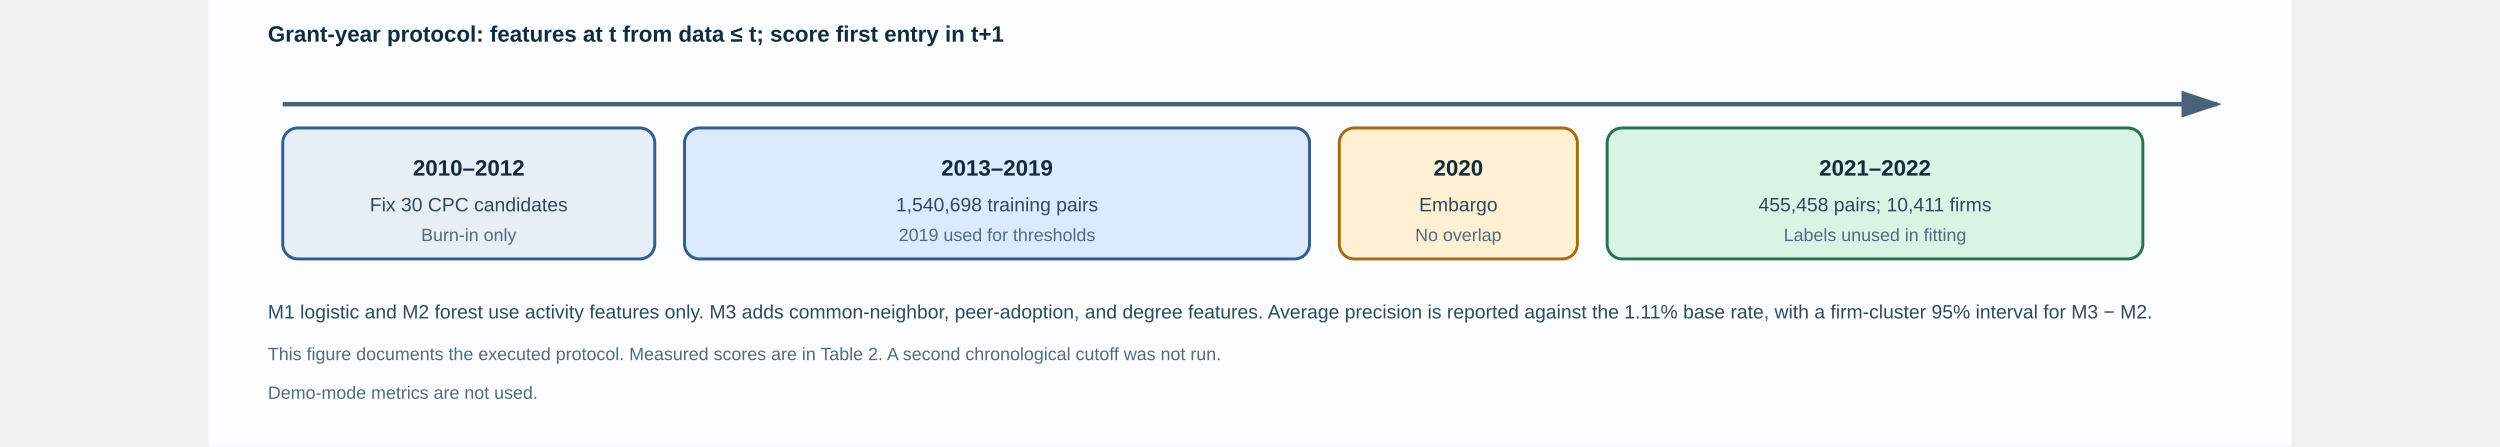
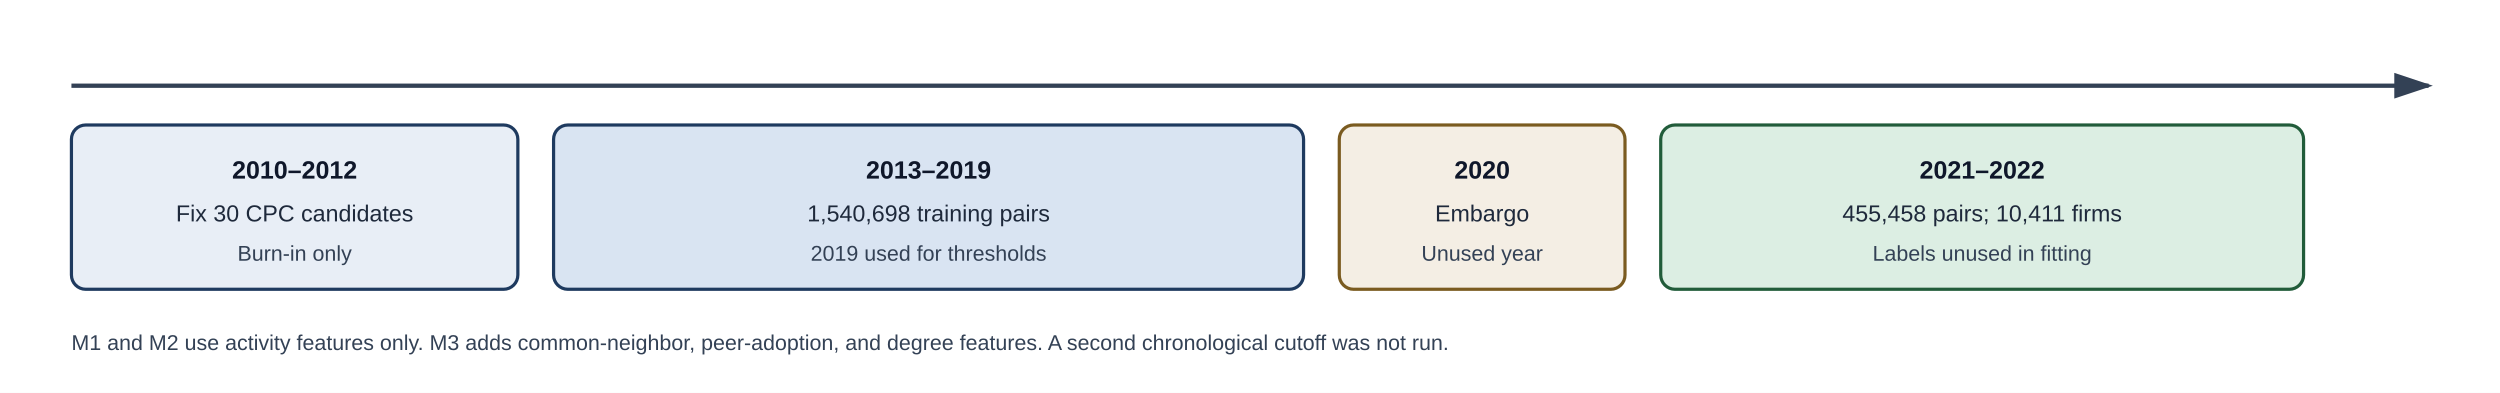
- <svg xmlns="http://www.w3.org/2000/svg" width="1400" height="250" viewBox="0 0 1400 300">
+ <svg xmlns="http://www.w3.org/2000/svg" width="1400" height="220" viewBox="0 0 1400 220">
  <defs>
    <style>
-       .lab{font:700 15px Arial;fill:#132b3e}
-       .txt{font:13px Arial;fill:#31495e}
-       .note{font:12px Arial;fill:#526a7e}
+       .lab{font:700 14px Arial, Helvetica, sans-serif;fill:#0f172a}
+       .txt{font:13px Arial, Helvetica, sans-serif;fill:#1e293b}
+       .note{font:12px Arial, Helvetica, sans-serif;fill:#334155}
    </style>
    <marker id="arr" markerWidth="10" markerHeight="10" refX="8" refY="3" orient="auto">
-       <path d="M0,0 L0,6 L9,3 z" fill="#49627a" />
+       <path d="M0,0 L0,6 L9,3 z" fill="#334155" />
    </marker>
  </defs>
-   <rect width="1400" height="300" fill="#fbfdff" />
-   <text x="40" y="28" class="lab">Grant-year protocol: features at t from data ≤ t; score first entry in t+1</text>
-   <path d="M50 70 H1350" stroke="#49627a" stroke-width="3" marker-end="url(#arr)" />
-   <rect x="50" y="86" width="250" height="88" rx="10" fill="#e8eef6" stroke="#315d91" stroke-width="2" />
-   <text x="175" y="118" text-anchor="middle" class="lab">2010–2012</text>
-   <text x="175" y="142" text-anchor="middle" class="txt">Fix 30 CPC candidates</text>
-   <text x="175" y="162" text-anchor="middle" class="note">Burn-in only</text>
-   <rect x="320" y="86" width="420" height="88" rx="10" fill="#dceafe" stroke="#315d91" stroke-width="2" />
-   <text x="530" y="118" text-anchor="middle" class="lab">2013–2019</text>
-   <text x="530" y="142" text-anchor="middle" class="txt">1,540,698 training pairs</text>
-   <text x="530" y="162" text-anchor="middle" class="note">2019 used for thresholds</text>
-   <rect x="760" y="86" width="160" height="88" rx="10" fill="#fff0d4" stroke="#a56a12" stroke-width="2" />
-   <text x="840" y="118" text-anchor="middle" class="lab">2020</text>
-   <text x="840" y="142" text-anchor="middle" class="txt">Embargo</text>
-   <text x="840" y="162" text-anchor="middle" class="note">No overlap</text>
-   <rect x="940" y="86" width="360" height="88" rx="10" fill="#d9f4e5" stroke="#28734d" stroke-width="2" />
-   <text x="1120" y="118" text-anchor="middle" class="lab">2021–2022</text>
-   <text x="1120" y="142" text-anchor="middle" class="txt">455,458 pairs; 10,411 firms</text>
-   <text x="1120" y="162" text-anchor="middle" class="note">Labels unused in fitting</text>
-   <text x="40" y="214" class="txt">M1 logistic and M2 forest use activity features only. M3 adds common-neighbor, peer-adoption, and degree features. Average precision is reported against the 1.11% base rate, with a firm-cluster 95% interval for M3 − M2.</text>
-   <text x="40" y="242" class="note">This figure documents the executed protocol. Measured scores are in Table 2. A second chronological cutoff was not run.</text>
-   <text x="40" y="268" class="note">Demo-mode metrics are not used.</text>
+   <rect width="1400" height="220" fill="#ffffff" />
+   <path d="M40 48 H1360" stroke="#334155" stroke-width="2.4" marker-end="url(#arr)" />
+   <rect x="40" y="70" width="250" height="92" rx="8" fill="#e8eef6" stroke="#1e3a5f" stroke-width="1.8" />
+   <text x="165" y="100" text-anchor="middle" class="lab">2010–2012</text>
+   <text x="165" y="124" text-anchor="middle" class="txt">Fix 30 CPC candidates</text>
+   <text x="165" y="146" text-anchor="middle" class="note">Burn-in only</text>
+   <rect x="310" y="70" width="420" height="92" rx="8" fill="#d9e4f2" stroke="#1e3a5f" stroke-width="1.8" />
+   <text x="520" y="100" text-anchor="middle" class="lab">2013–2019</text>
+   <text x="520" y="124" text-anchor="middle" class="txt">1,540,698 training pairs</text>
+   <text x="520" y="146" text-anchor="middle" class="note">2019 used for thresholds</text>
+   <rect x="750" y="70" width="160" height="92" rx="8" fill="#f4eee4" stroke="#7a5b20" stroke-width="1.8" />
+   <text x="830" y="100" text-anchor="middle" class="lab">2020</text>
+   <text x="830" y="124" text-anchor="middle" class="txt">Embargo</text>
+   <text x="830" y="146" text-anchor="middle" class="note">Unused year</text>
+   <rect x="930" y="70" width="360" height="92" rx="8" fill="#dceee3" stroke="#215c3a" stroke-width="1.8" />
+   <text x="1110" y="100" text-anchor="middle" class="lab">2021–2022</text>
+   <text x="1110" y="124" text-anchor="middle" class="txt">455,458 pairs; 10,411 firms</text>
+   <text x="1110" y="146" text-anchor="middle" class="note">Labels unused in fitting</text>
+   <text x="40" y="196" class="note">M1 and M2 use activity features only. M3 adds common-neighbor, peer-adoption, and degree features. A second chronological cutoff was not run.</text>
</svg>
